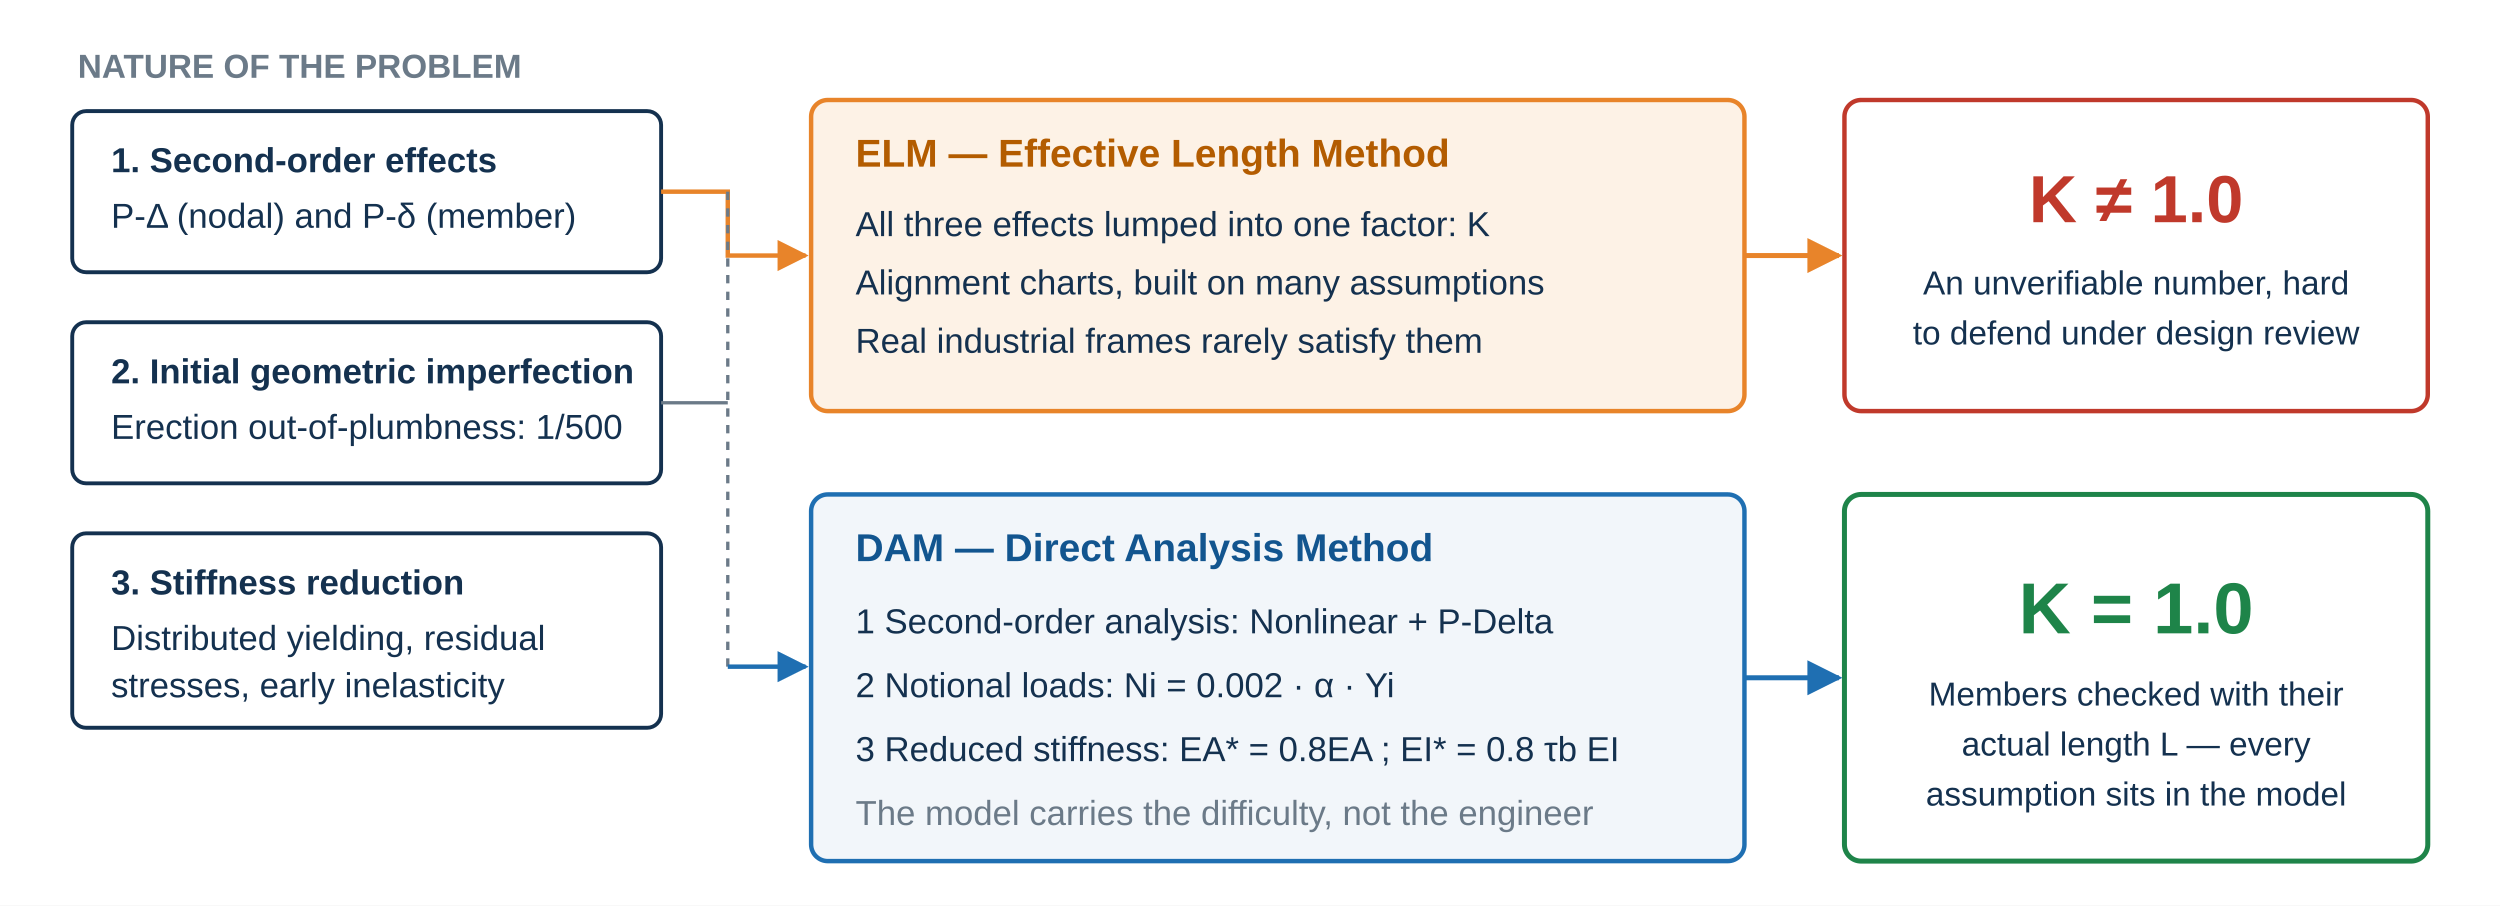
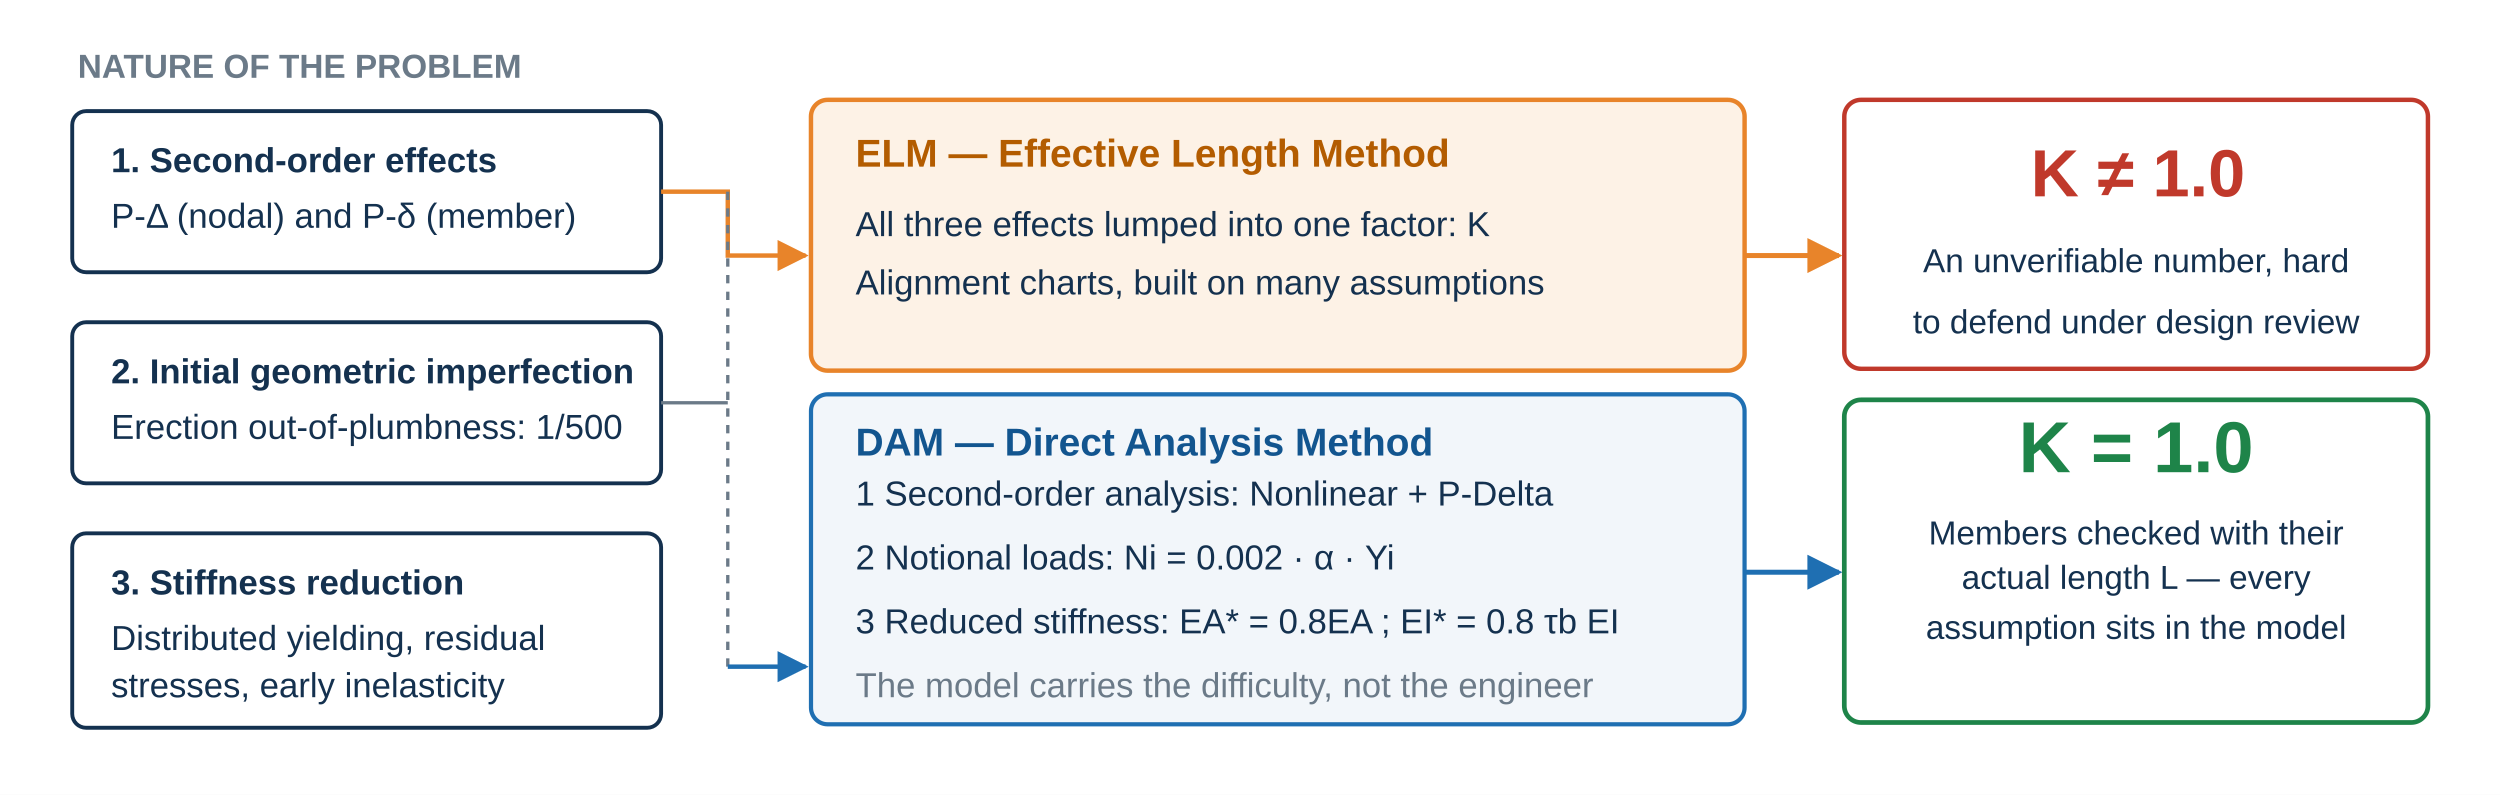
- <svg xmlns="http://www.w3.org/2000/svg" viewBox="0 60 900 326" width="900" height="326" font-family="Arial, Helvetica, sans-serif">
-   <defs>
+ <svg xmlns="http://www.w3.org/2000/svg" viewBox="0 60 900 286.118" width="900" height="286.118" font-family="Arial, Helvetica, sans-serif" version="1.1" id="svg30">
+   <defs id="defs3">
    <marker id="ar" viewBox="0 0 10 10" refX="9" refY="5" markerWidth="7" markerHeight="7" orient="auto-start-reverse">
-       <path d="M 0 0 L 10 5 L 0 10 z" fill="#14314F" />
+       <path d="M 0,0 10,5 0,10 Z" fill="#14314f" id="path1" />
    </marker>
    <marker id="aro" viewBox="0 0 10 10" refX="9" refY="5" markerWidth="7" markerHeight="7" orient="auto-start-reverse">
-       <path d="M 0 0 L 10 5 L 0 10 z" fill="#E8842A" />
+       <path d="M 0,0 10,5 0,10 Z" fill="#e8842a" id="path2" />
    </marker>
    <marker id="arb" viewBox="0 0 10 10" refX="9" refY="5" markerWidth="7" markerHeight="7" orient="auto-start-reverse">
-       <path d="M 0 0 L 10 5 L 0 10 z" fill="#1F6FB2" />
+       <path d="M 0,0 10,5 0,10 Z" fill="#1f6fb2" id="path3" />
    </marker>
  </defs>
-   <rect x="0" y="60" width="900" height="326" fill="#FFFFFF" />
-   <text x="28" y="88" font-size="12" font-weight="bold" fill="#6B7A88">NATURE OF THE PROBLEM</text>
-   <g stroke="#14314F" stroke-width="1.4" fill="#FFFFFF">
-     <rect x="26" y="100" width="212" height="58" rx="5" />
-     <rect x="26" y="176" width="212" height="58" rx="5" />
-     <rect x="26" y="252" width="212" height="70" rx="5" />
+   <rect x="0" y="60" width="900" height="286.118" fill="#ffffff" id="rect3" style="stroke-width:0.937" />
+   <text x="28" y="88" font-size="12px" font-weight="bold" fill="#6b7a88" id="text3">NATURE OF THE PROBLEM</text>
+   <g stroke="#14314f" stroke-width="1.4" fill="#ffffff" id="g6">
+     <rect x="26" y="100" width="212" height="58" rx="5" id="rect4" ry="5" />
+     <rect x="26" y="176" width="212" height="58" rx="5" id="rect5" ry="5" />
+     <rect x="26" y="252" width="212" height="70" rx="5" id="rect6" ry="5" />
  </g>
-   <g font-size="12.5" fill="#14314F">
-     <text x="40" y="122" font-weight="bold">1. Second-order effects</text>
-     <text x="40" y="142">P-Δ (nodal) and P-δ (member)</text>
-     <text x="40" y="198" font-weight="bold">2. Initial geometric imperfection</text>
-     <text x="40" y="218">Erection out-of-plumbness: 1/500</text>
-     <text x="40" y="274" font-weight="bold">3. Stiffness reduction</text>
-     <text x="40" y="294">Distributed yielding, residual</text>
-     <text x="40" y="311">stresses, early inelasticity</text>
+   <g font-size="12.5px" fill="#14314f" id="g12">
+     <text x="40" y="122" font-weight="bold" id="text6">1. Second-order effects</text>
+     <text x="40" y="142" id="text7">P-Δ (nodal) and P-δ (member)</text>
+     <text x="40" y="198" font-weight="bold" id="text8">2. Initial geometric imperfection</text>
+     <text x="40" y="218" id="text9">Erection out-of-plumbness: 1/500</text>
+     <text x="40" y="274" font-weight="bold" id="text10">3. Stiffness reduction</text>
+     <text x="40" y="294" id="text11">Distributed yielding, residual</text>
+     <text x="40" y="311" id="text12">stresses, early inelasticity</text>
  </g>
-   <path d="M 238 129 L 262 129 L 262 152 L 290 152" fill="none" stroke="#E8842A" stroke-width="1.6" marker-end="url(#aro)" />
-   <path d="M 238 205 L 262 205" fill="none" stroke="#6B7A88" stroke-width="1.2" />
-   <path d="M 262 129 L 262 300" fill="none" stroke="#6B7A88" stroke-width="1.2" stroke-dasharray="3 3" />
-   <path d="M 262 300 L 290 300" fill="none" stroke="#1F6FB2" stroke-width="1.6" marker-end="url(#arb)" />
-   <rect x="292" y="96" width="336" height="112" rx="6" fill="#FDF2E6" stroke="#E8842A" stroke-width="1.6" />
-   <text x="308" y="120" font-size="14" font-weight="bold" fill="#B35C00">ELM — Effective Length Method</text>
-   <g font-size="12.5" fill="#14314F">
-     <text x="308" y="145">All three effects lumped into one factor: K</text>
-     <text x="308" y="166">Alignment charts, built on many assumptions</text>
-     <text x="308" y="187">Real industrial frames rarely satisfy them</text>
+   <path d="m 238,129 h 24 v 23 h 28" fill="none" stroke="#e8842a" stroke-width="1.6" marker-end="url(#aro)" id="path12" />
+   <path d="m 238,205 h 24" fill="none" stroke="#6b7a88" stroke-width="1.2" id="path13" />
+   <path d="M 262,129 V 300" fill="none" stroke="#6b7a88" stroke-width="1.2" stroke-dasharray="3, 3" id="path14" />
+   <path d="m 262,300 h 28" fill="none" stroke="#1f6fb2" stroke-width="1.6" marker-end="url(#arb)" id="path15" />
+   <rect x="291.946" y="95.946" width="336.107" height="97.484" rx="6.002" fill="#fdf2e6" stroke="#e8842a" stroke-width="1.6" id="rect15" ry="6.002" />
+   <text x="308" y="120" font-size="14px" font-weight="bold" fill="#b35c00" id="text15">ELM — Effective Length Method</text>
+   <g font-size="12.5px" fill="#14314f" id="g18">
+     <text x="308" y="145" id="text16">All three effects lumped into one factor: K</text>
+     <text x="308" y="166" id="text17">Alignment charts, built on many assumptions</text>
  </g>
-   <path d="M 628 152 L 662 152" fill="none" stroke="#E8842A" stroke-width="1.8" marker-end="url(#aro)" />
-   <rect x="664" y="96" width="210" height="112" rx="6" fill="#FFFFFF" stroke="#C0392B" stroke-width="1.6" />
-   <text x="769" y="140" font-size="24" font-weight="bold" fill="#C0392B" text-anchor="middle">K ≠ 1.0</text>
-   <text x="769" y="166" font-size="12" fill="#14314F" text-anchor="middle">An unverifiable number, hard</text>
-   <text x="769" y="184" font-size="12" fill="#14314F" text-anchor="middle">to defend under design review</text>
-   <rect x="292" y="238" width="336" height="132" rx="6" fill="#F2F6FA" stroke="#1F6FB2" stroke-width="1.6" />
-   <text x="308" y="262" font-size="14" font-weight="bold" fill="#12558F">DAM — Direct Analysis Method</text>
-   <g font-size="12.5" fill="#14314F">
-     <text x="308" y="288">1  Second-order analysis: Nonlinear + P-Delta</text>
-     <text x="308" y="311">2  Notional loads: Ni = 0.002 · α · Yi</text>
-     <text x="308" y="334">3  Reduced stiffness: EA* = 0.8EA ; EI* = 0.8 τb EI</text>
-     <text x="308" y="357" fill="#6B7A88">The model carries the difficulty, not the engineer</text>
+   <path d="m 628,152 h 34" fill="none" stroke="#e8842a" stroke-width="1.8" marker-end="url(#aro)" id="path18" />
+   <rect x="663.944" y="95.944" width="210.112" height="96.824" rx="6.003" fill="#ffffff" stroke="#c0392b" stroke-width="1.605" id="rect18" ry="6.003" />
+   <text x="769.665" y="130.677" font-size="24px" font-weight="bold" fill="#c0392b" text-anchor="middle" id="text19">K ≠ 1.0</text>
+   <text x="769" y="158" font-size="12px" fill="#14314f" text-anchor="middle" id="text20">An unverifiable number, hard</text>
+   <text x="769" y="180" font-size="12px" fill="#14314f" text-anchor="middle" id="text21">to defend under design review</text>
+   <rect x="291.959" y="201.959" width="336.082" height="118.788" rx="6.001" fill="#f2f6fa" stroke="#1f6fb2" stroke-width="1.518" id="rect21" ry="6.001" />
+   <text x="308" y="224" font-size="14px" font-weight="bold" fill="#12558f" id="text22">DAM — Direct Analysis Method</text>
+   <g font-size="12.5px" fill="#14314f" id="g26" transform="translate(0,-46)">
+     <text x="308" y="288" id="text23">1 Second-order analysis: Nonlinear + P-Delta</text>
+     <text x="308" y="311" id="text24">2 Notional loads: Ni = 0.002 · α · Yi</text>
+     <text x="308" y="334" id="text25">3 Reduced stiffness: EA* = 0.8EA ; EI* = 0.8 τb EI</text>
+     <text x="308" y="357" fill="#6b7a88" id="text26">The model carries the difficulty, not the engineer</text>
  </g>
-   <path d="M 628 304 L 662 304" fill="none" stroke="#1F6FB2" stroke-width="1.8" marker-end="url(#arb)" />
-   <rect x="664" y="238" width="210" height="132" rx="6" fill="#FFFFFF" stroke="#1E8449" stroke-width="1.8" />
-   <text x="769" y="288" font-size="26" font-weight="bold" fill="#1E8449" text-anchor="middle">K = 1.0</text>
-   <text x="769" y="314" font-size="12" fill="#14314F" text-anchor="middle">Members checked with their</text>
-   <text x="769" y="332" font-size="12" fill="#14314F" text-anchor="middle">actual length L — every</text>
-   <text x="769" y="350" font-size="12" fill="#14314F" text-anchor="middle">assumption sits in the model</text>
+   <path d="m 628,266 h 34" fill="none" stroke="#1f6fb2" stroke-width="1.8" marker-end="url(#arb)" id="path26" />
+   <rect x="663.945" y="203.944" width="210.111" height="116.158" rx="6.003" fill="#ffffff" stroke="#1e8449" stroke-width="1.689" id="rect26" ry="6.003" />
+   <text x="769" y="230" font-size="26px" font-weight="bold" fill="#1e8449" text-anchor="middle" id="text27">K = 1.0</text>
+   <text x="769" y="256" font-size="12px" fill="#14314f" text-anchor="middle" id="text28">Members checked with their</text>
+   <text x="769" y="272" font-size="12px" fill="#14314f" text-anchor="middle" id="text29">actual length L — every</text>
+   <text x="769" y="290" font-size="12px" fill="#14314f" text-anchor="middle" id="text30">assumption sits in the model</text>
</svg>
